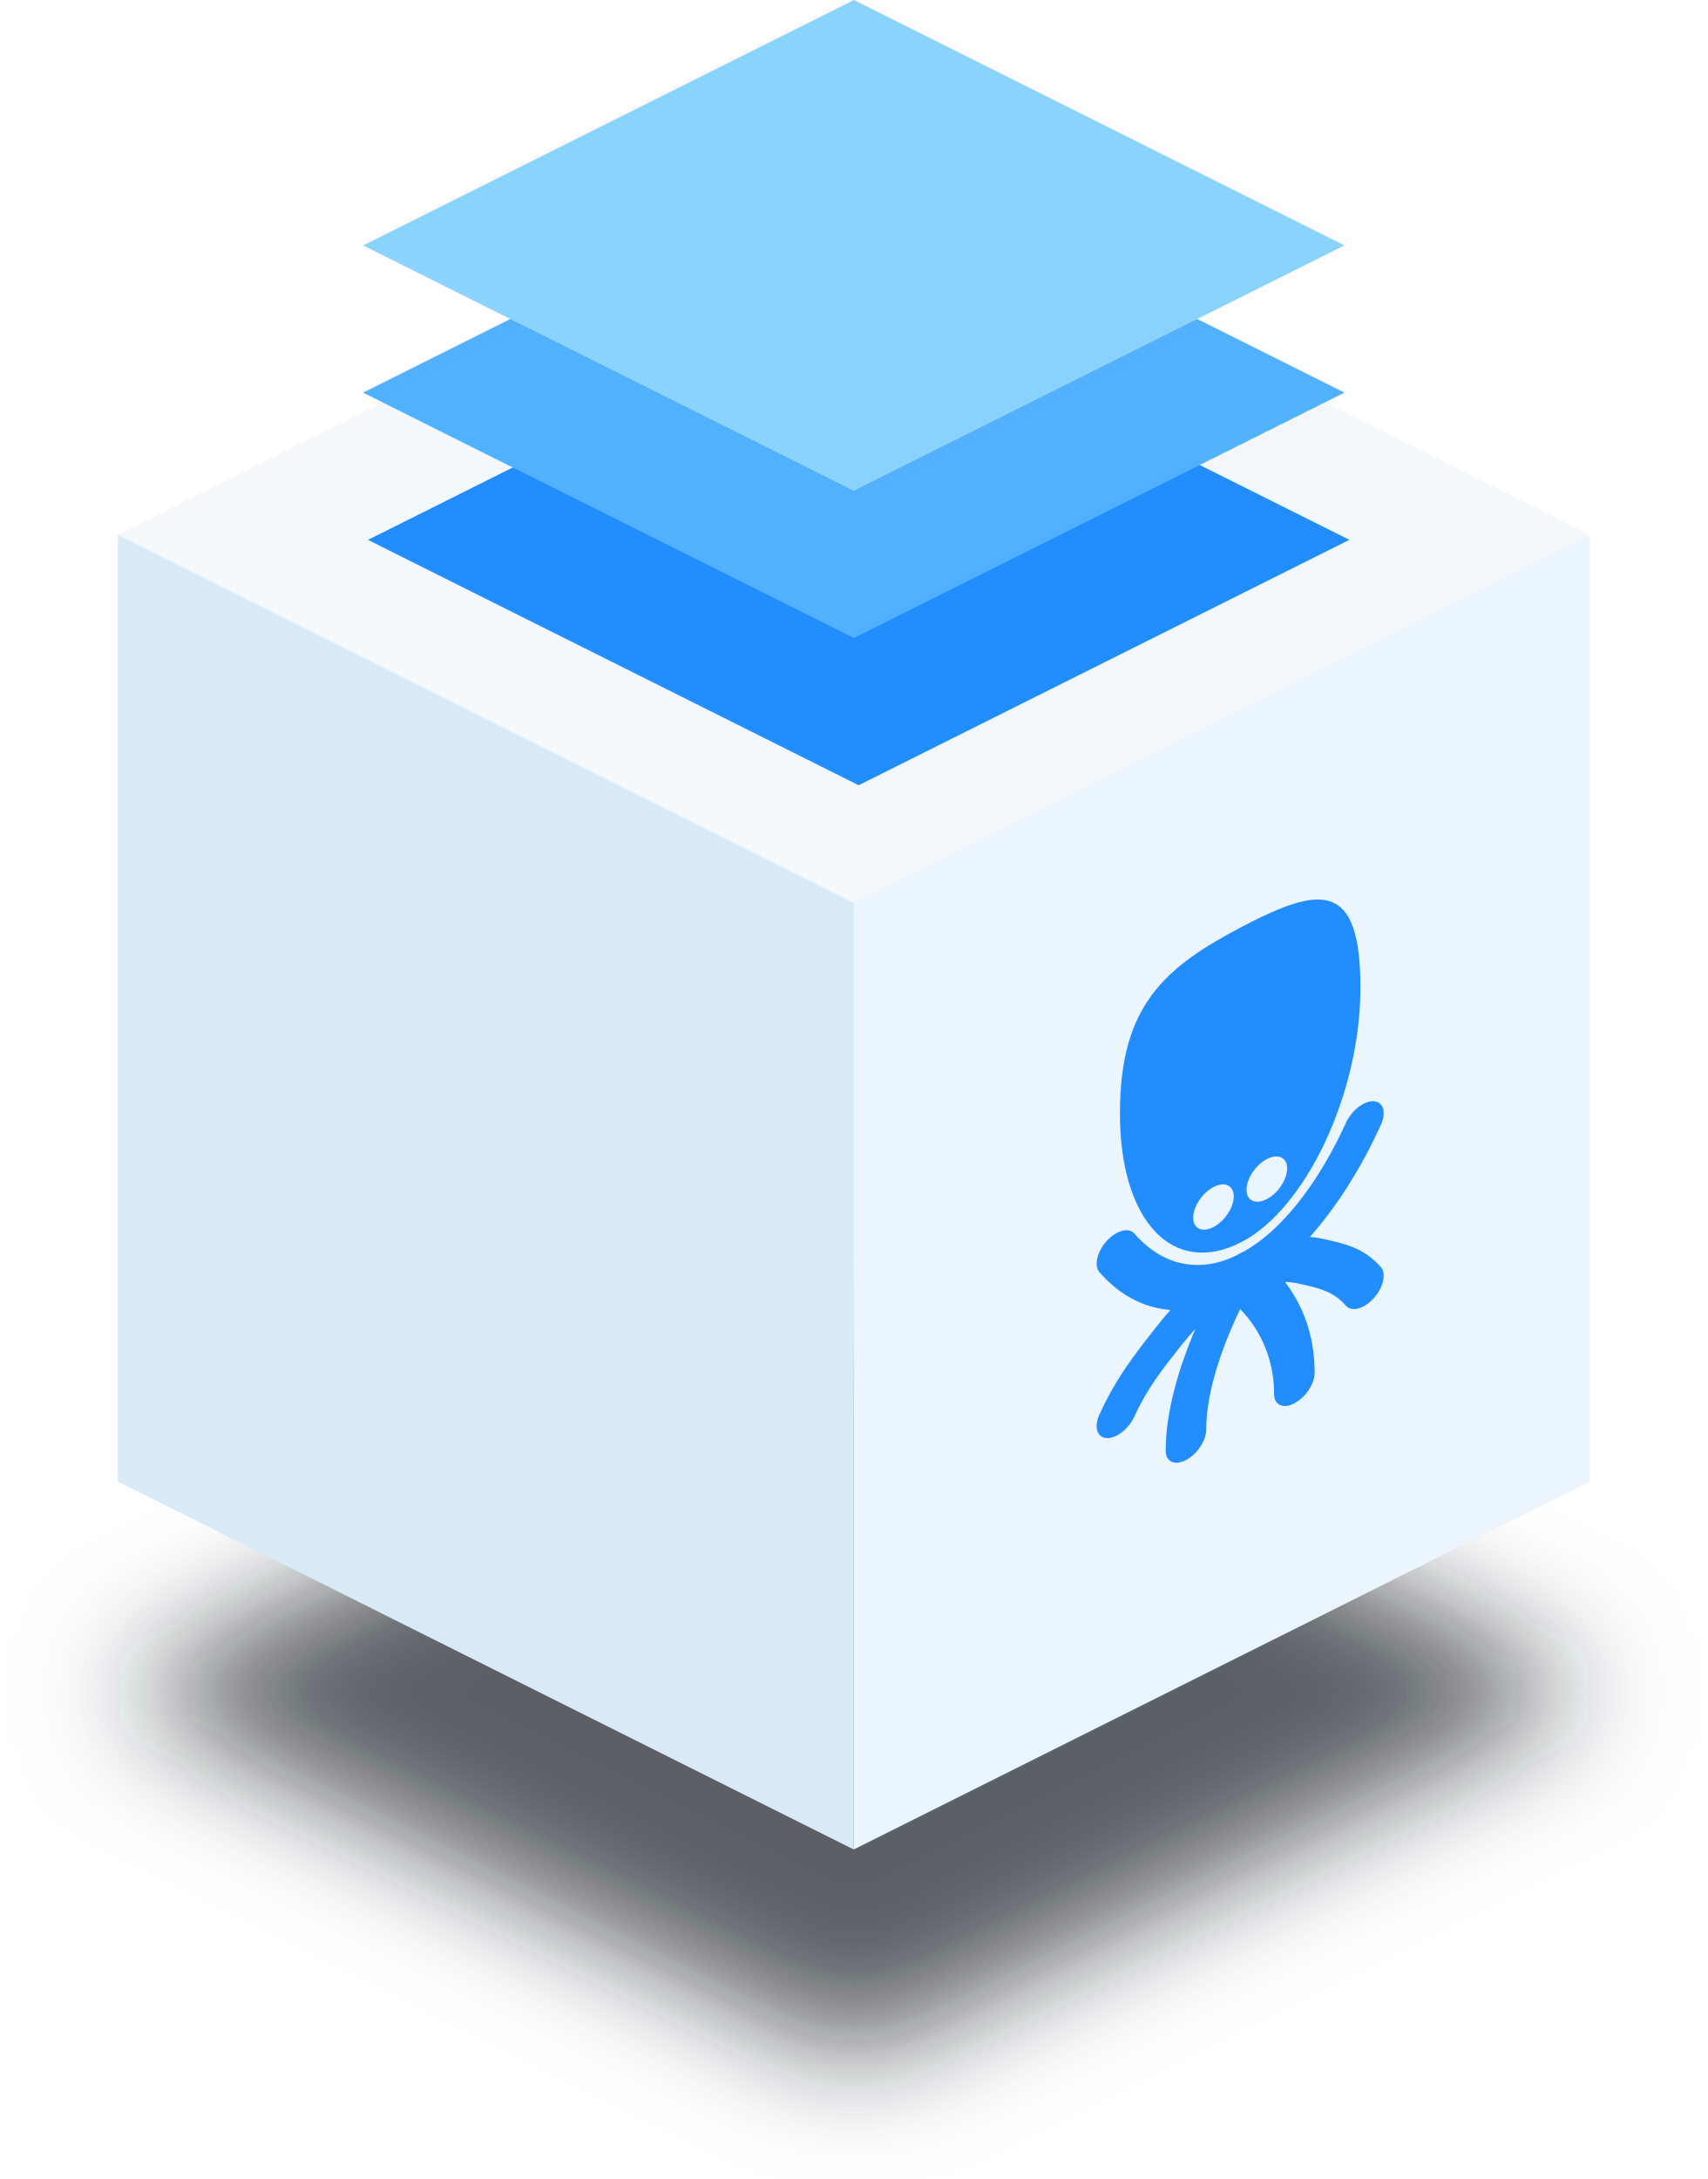
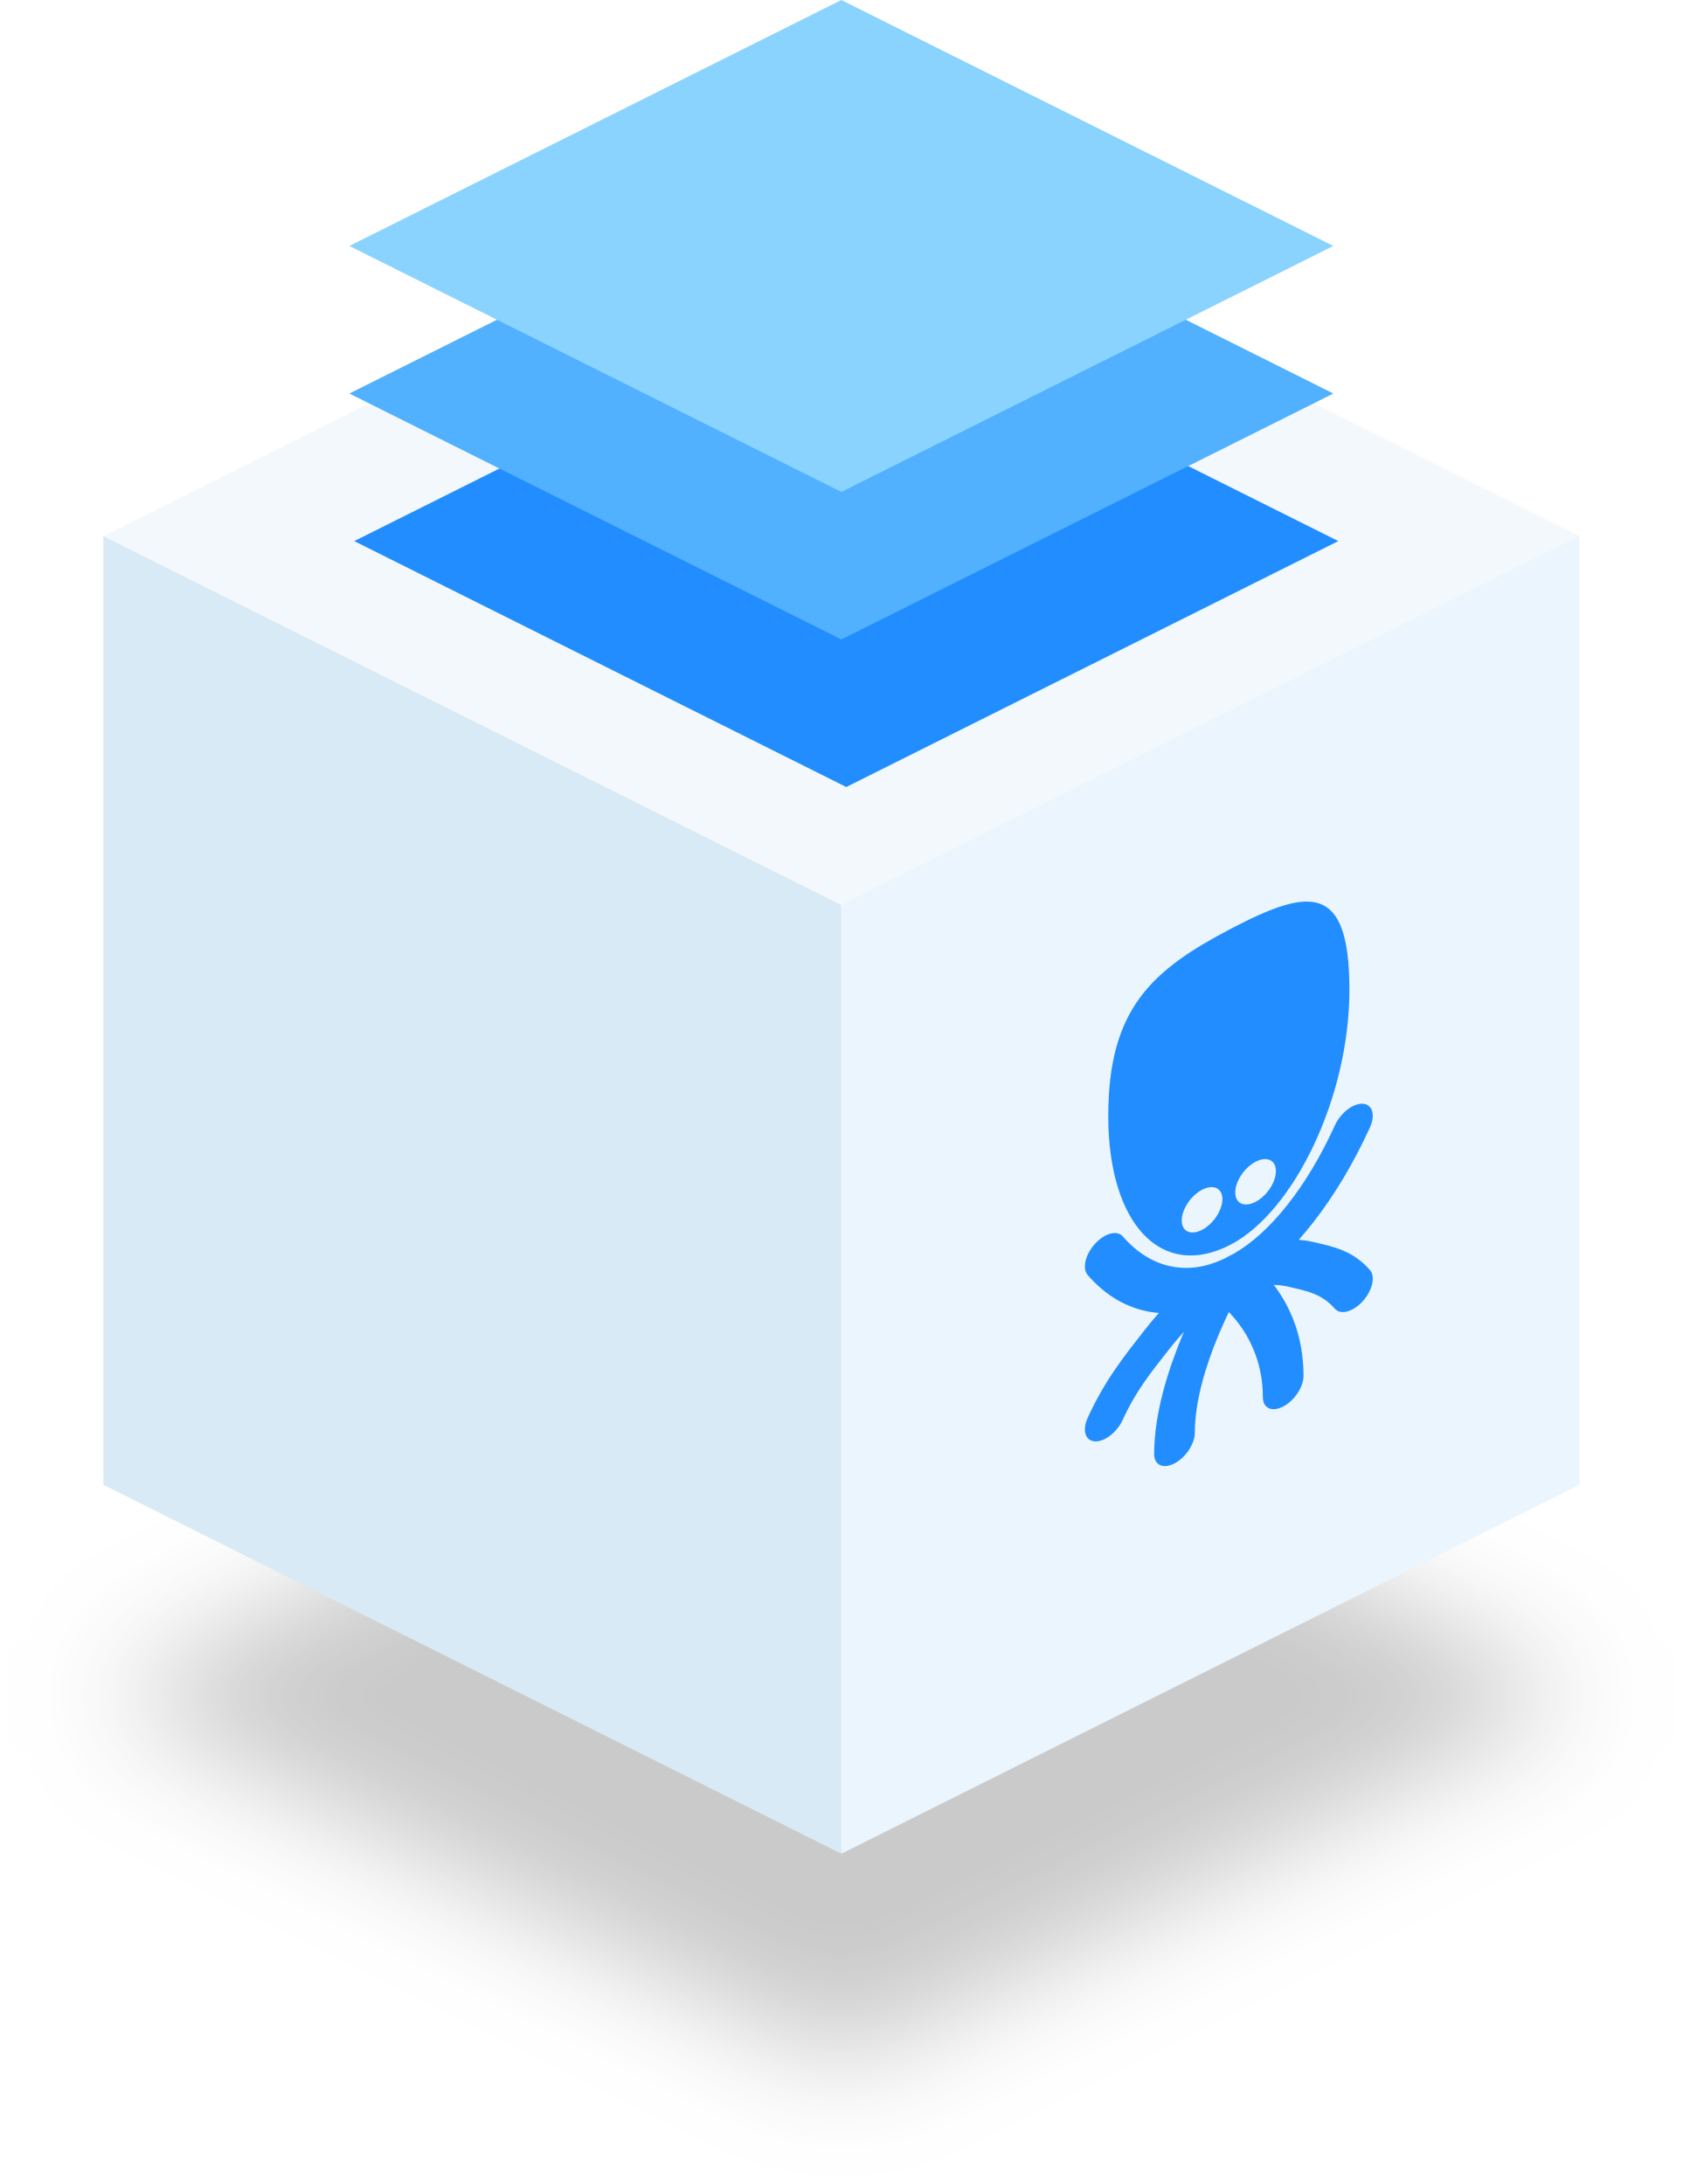
- <svg xmlns="http://www.w3.org/2000/svg" width="116px" height="148px" viewBox="0 0 116 148" version="1.1">
+ <svg xmlns="http://www.w3.org/2000/svg" width="114px" height="148px" viewBox="0 0 114 148" version="1.1">
  <defs>
    <filter x="-12.0%" y="-24.0%" width="124.0%" height="148.0%" filterUnits="objectBoundingBox" id="filter-1">
      <feGaussianBlur stdDeviation="4" in="SourceGraphic" />
    </filter>
  </defs>
  <g id="Symbols" stroke="none" stroke-width="1" fill="none" fill-rule="evenodd">
-     <g id="FOOTER" transform="translate(-122, 56)">
-       <g transform="translate(0, -56)" id="box">
-         <g transform="translate(130, 0)">
-           <polygon id="Rectangle-11-Copy" fill="#161E27" opacity="0.7" filter="url(#filter-1)" points="50 89.905 100 114.905 50 139.905 0 114.905" />
-           <polygon id="Rectangle-11" fill="#F2F8FC" points="50 11.333 100 36.333 50 71.333 0 36.333" />
-           <polygon id="Rectangle-11-Copy-4" fill="#228DFF" points="50.333 20 83.667 36.667 50.333 53.333 17 36.667" />
-           <polygon id="Rectangle-11-Copy-5" fill="#51B1FE" points="50 10 83.333 26.667 50 43.333 16.667 26.667" />
-           <polygon id="Rectangle-11-Copy-2" fill="#8BD3FF" points="50 0 83.333 16.667 50 33.333 16.667 16.667" />
-           <polygon id="Rectangle-3" fill="#D9EAF7" points="0 36.333 50 61.333 50 125.619 0 100.619" />
-           <polygon id="Rectangle-3-Copy-2" fill="#EAF5FD" transform="translate(75, 80.97619) scale(-1, 1) translate(-75, -80.97619) " points="50 36.333 100 61.333 100 125.619 50 100.619" />
+     <g id="FOOTER" transform="translate(-123, 56)">
+       <g transform="translate(-344, -56)" id="box">
+         <g transform="translate(474, 0)">
+           <g>
+             <polygon id="Rectangle-11-Copy" fill-opacity="0.3" fill="#000000" opacity="0.7" filter="url(#filter-1)" points="50 89.905 100 114.905 50 139.905 0 114.905" />
+             <polygon id="Rectangle-11" fill="#F2F8FC" points="50 11.333 100 36.333 50 125.228 0 36.333" />
+             <polygon id="Rectangle-11-Copy-4" fill="#228DFF" points="50.333 20 83.667 36.667 50.333 53.333 17 36.667" />
+             <polygon id="Rectangle-11-Copy-5" fill="#51B1FE" points="50 10 83.333 26.667 50 43.333 16.667 26.667" />
+             <polygon id="Rectangle-11-Copy-2" fill="#8BD3FF" points="50 0 83.333 16.667 50 33.333 16.667 16.667" />
+             <polygon id="Rectangle-3" fill="#D9EAF7" points="0 36.333 50 61.333 50 125.619 0 100.619" />
+             <polygon id="Rectangle-3-Copy-2" fill="#EAF5FD" transform="translate(75, 80.97619) scale(-1, 1) translate(-75, -80.97619) " points="50 36.333 100 61.333 100 125.619 50 100.619" />
+           </g>
          <path d="M74.437,80.625 C75.198,80.226 75.815,80.512 75.815,81.261 C75.815,82.012 75.198,82.942 74.437,83.341 C73.676,83.739 73.059,83.455 73.059,82.703 C73.059,81.955 73.676,81.023 74.437,80.625 Z M78.063,78.727 C78.824,78.329 79.441,78.614 79.441,79.363 C79.441,80.114 78.824,81.044 78.063,81.443 C77.301,81.841 76.684,81.557 76.684,80.806 C76.684,80.057 77.301,79.125 78.063,78.727 Z M76.38,84.34 C80.656,82.102 84.419,74.371 84.419,67.073 C84.419,59.776 81.682,60.167 76.38,62.942 C71.078,65.718 68.082,68.328 68.082,75.624 C68.082,82.922 71.677,86.802 76.38,84.34 Z M85.81,86.065 C85.232,85.402 84.585,84.987 83.921,84.716 C83.254,84.444 82.585,84.305 81.934,84.157 C81.626,84.087 81.31,84.039 80.988,84.014 C81.31,83.652 81.626,83.272 81.934,82.879 C83.421,80.984 84.715,78.801 85.81,76.399 C86.196,75.551 85.977,74.834 85.322,74.796 C84.666,74.76 83.821,75.416 83.434,76.264 C82.487,78.344 81.41,80.134 80.265,81.592 C79.038,83.148 77.831,84.234 76.59,84.955 C76.477,85.011 76.364,85.066 76.25,85.126 C76.137,85.185 76.023,85.248 75.91,85.311 C74.669,85.889 73.463,86.067 72.234,85.795 C71.089,85.537 70.013,84.874 69.065,83.785 C68.679,83.342 67.834,83.57 67.179,84.293 C66.523,85.017 66.305,85.963 66.691,86.408 C67.785,87.663 69.078,88.492 70.566,88.829 C70.874,88.9 71.19,88.949 71.512,88.973 C71.19,89.336 70.874,89.715 70.566,90.108 C69.915,90.937 69.245,91.777 68.58,92.745 C67.916,93.712 67.268,94.805 66.691,96.072 C66.305,96.92 66.523,97.639 67.179,97.676 C67.834,97.713 68.679,97.056 69.065,96.209 C69.509,95.236 69.965,94.471 70.477,93.722 C70.988,92.976 71.569,92.243 72.236,91.394 C72.561,90.982 72.884,90.603 73.208,90.255 C73.168,90.345 73.13,90.435 73.092,90.528 C72.157,92.784 71.194,95.74 71.19,98.535 C71.19,99.283 71.807,99.568 72.568,99.169 C73.329,98.771 73.946,97.841 73.946,97.092 C73.941,94.938 74.723,92.454 75.534,90.509 C75.78,89.917 76.027,89.376 76.25,88.913 C76.485,89.154 76.746,89.453 77.004,89.812 C77.802,90.908 78.558,92.554 78.554,94.68 C78.554,95.429 79.171,95.713 79.933,95.314 C80.694,94.916 81.311,93.985 81.311,93.237 C81.306,90.447 80.342,88.5 79.408,87.222 C79.369,87.17 79.331,87.119 79.293,87.07 C79.616,87.079 79.94,87.119 80.265,87.191 C80.93,87.343 81.512,87.467 82.024,87.678 C82.536,87.891 82.99,88.179 83.434,88.686 C83.691,88.982 84.151,88.98 84.623,88.733 C84.86,88.609 85.102,88.422 85.322,88.179 C85.977,87.456 86.196,86.508 85.81,86.065 Z" id="logo" fill="#228DFF" fill-rule="nonzero" />
        </g>
      </g>
    </g>
  </g>
</svg>
